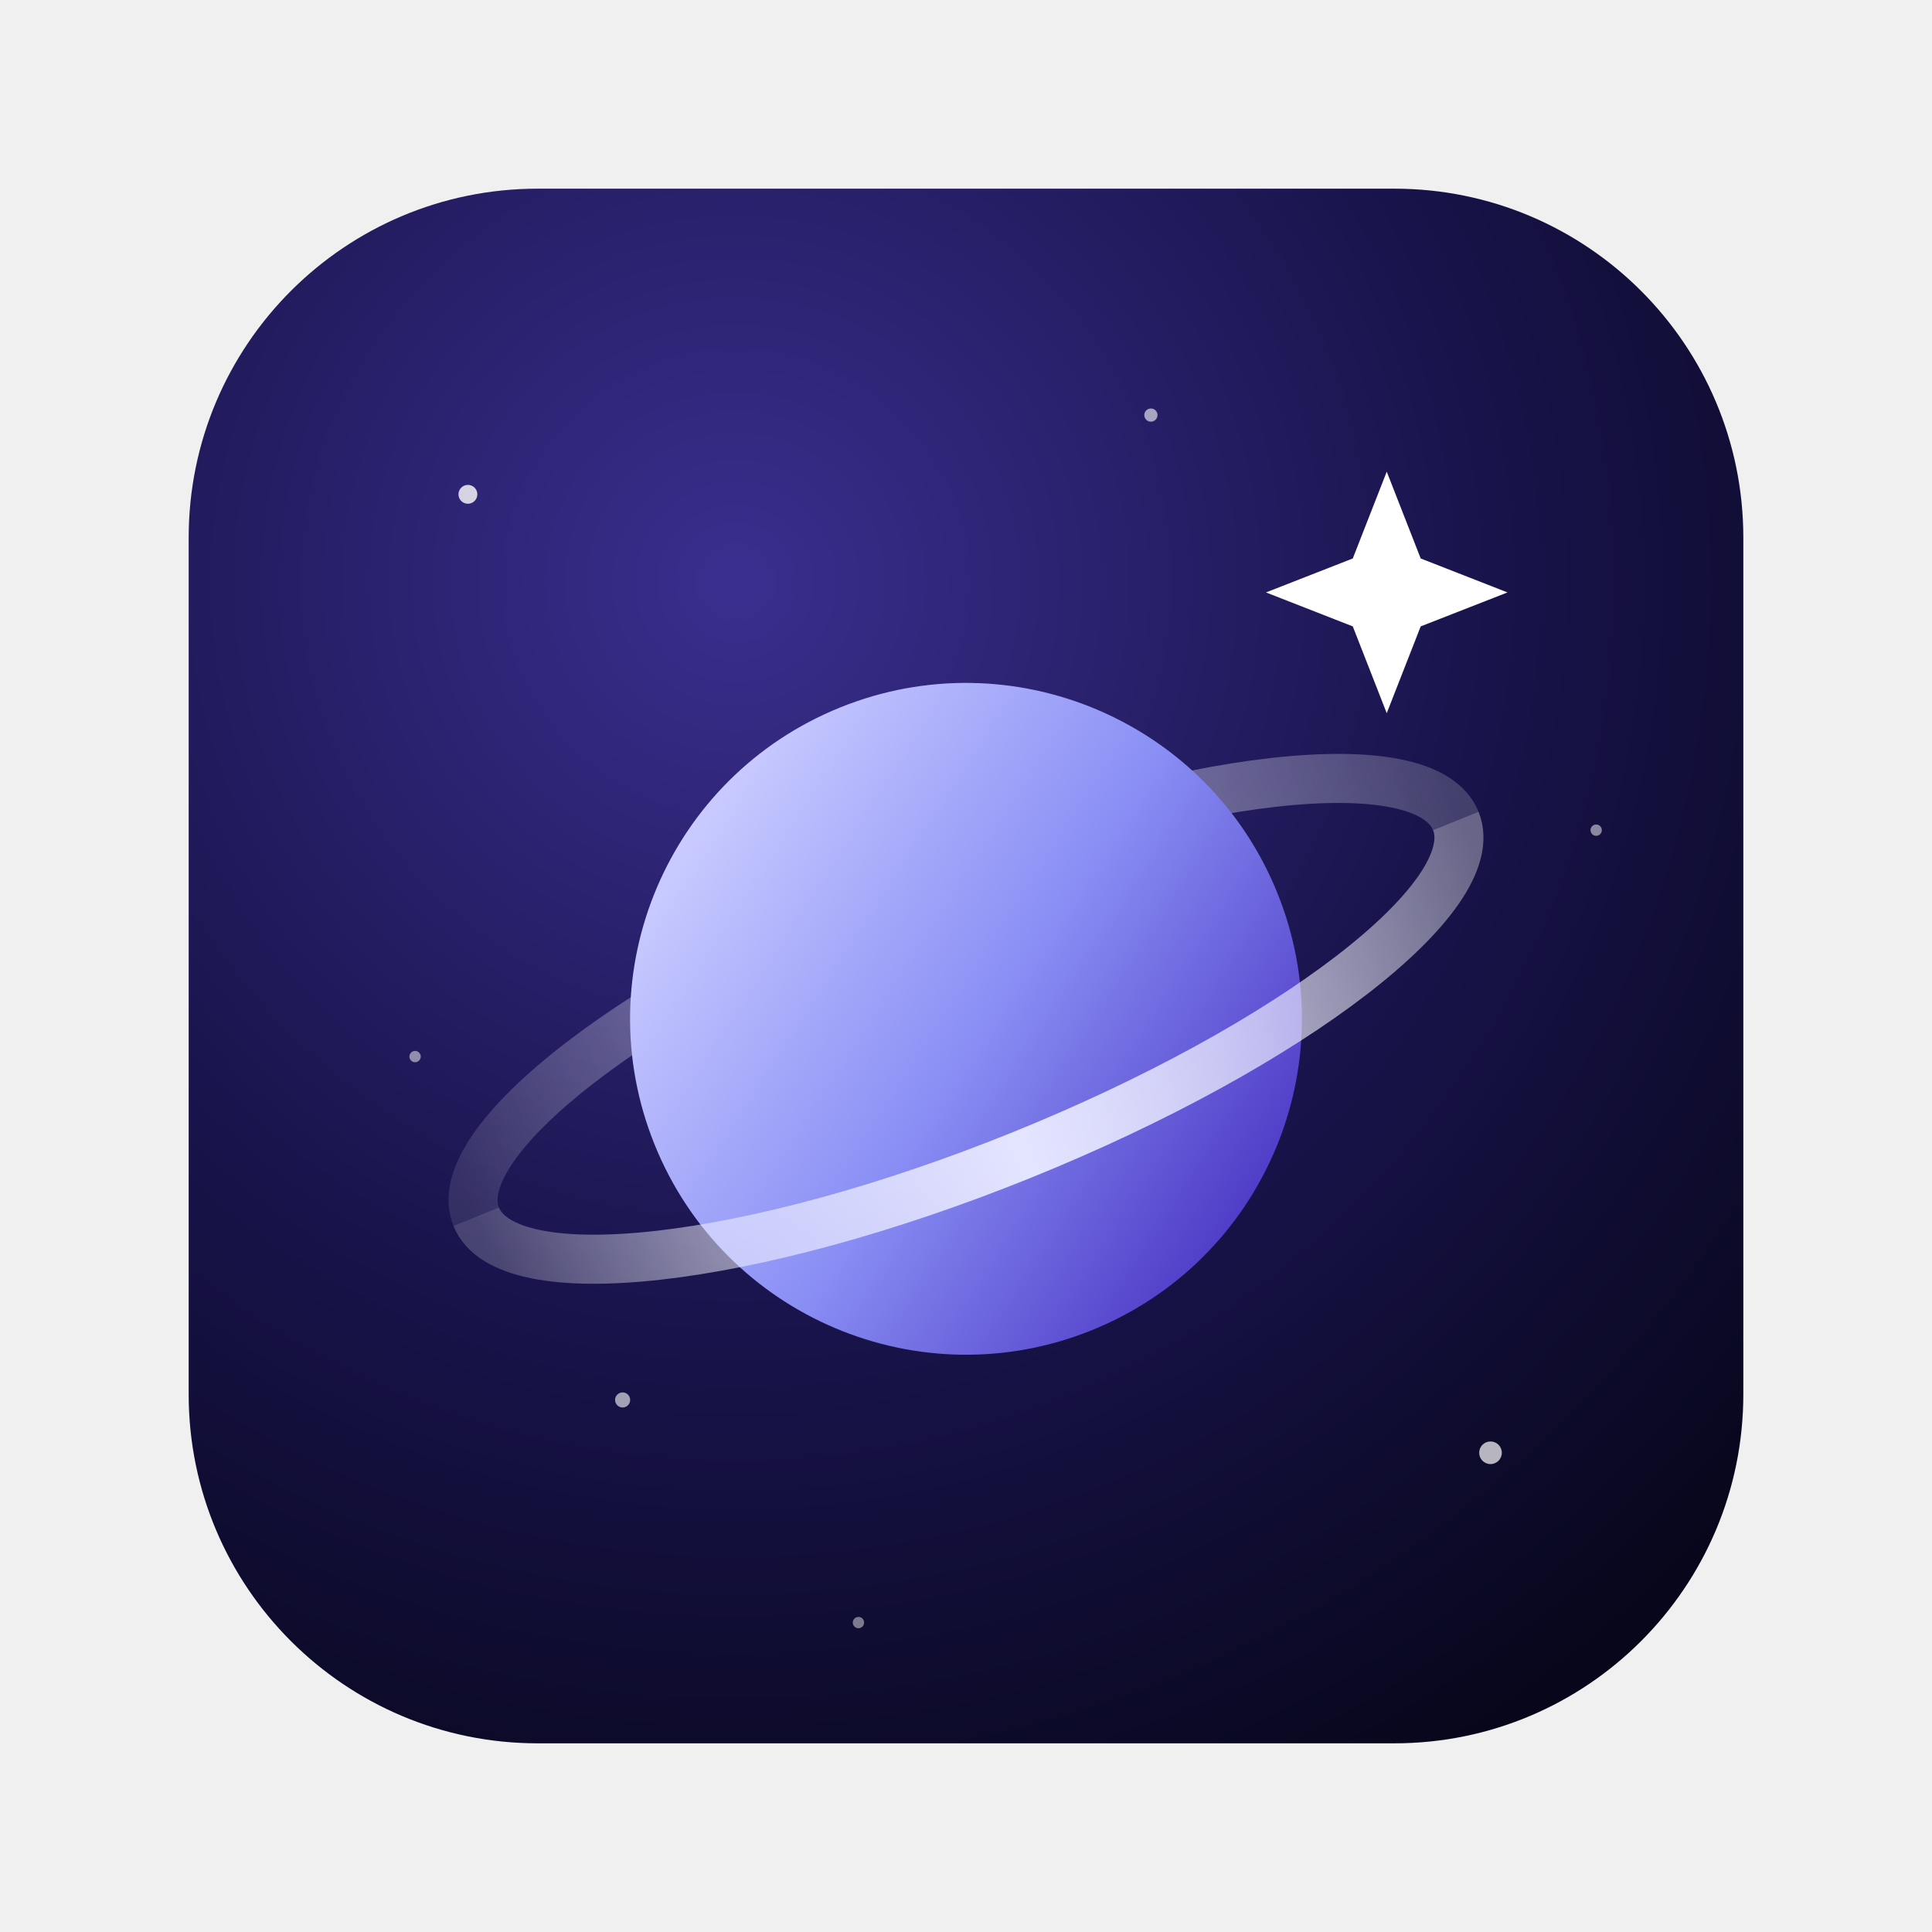
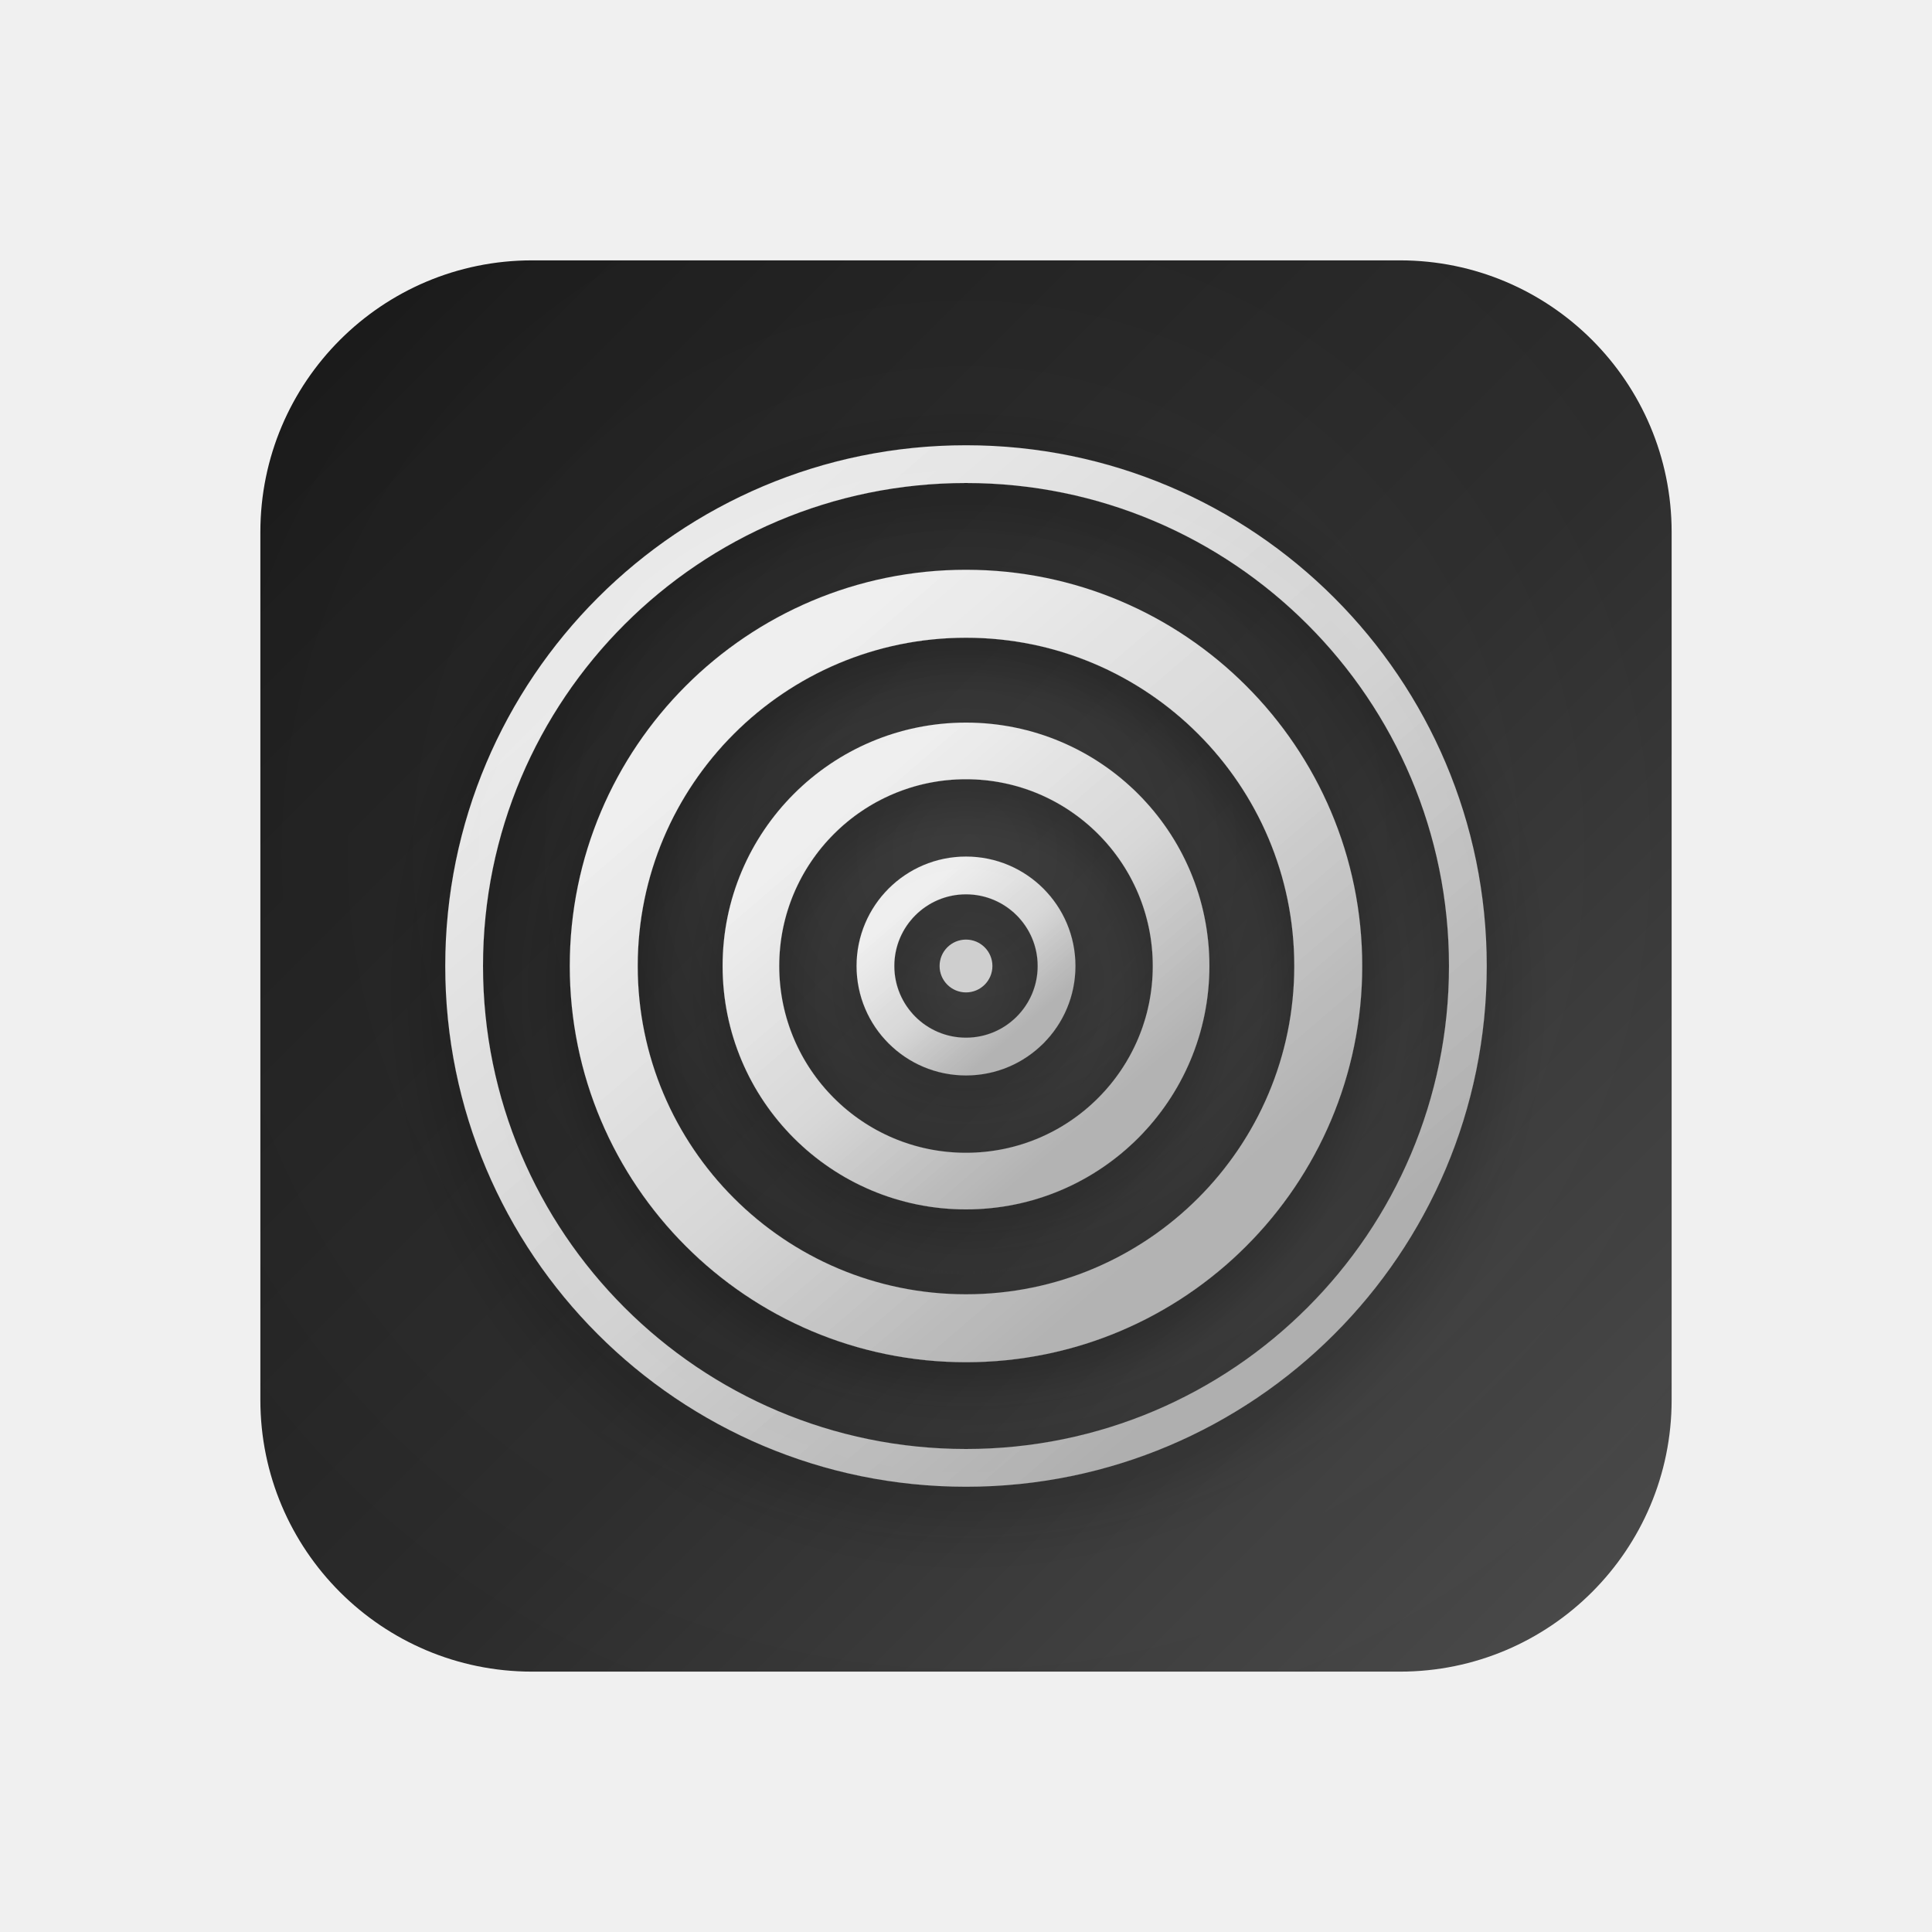
<svg xmlns="http://www.w3.org/2000/svg" width="1024" height="1024" viewBox="0 0 1024 1024">
  <defs>
-     <radialGradient id="space" cx="35%" cy="25%" r="90%">
-       <stop offset="0" stop-color="#3a2f8f" />
-       <stop offset="0.55" stop-color="#18134a" />
-       <stop offset="1" stop-color="#07061a" />
+     <linearGradient id="bg" x1="0" y1="0" x2="1" y2="1">
+       <stop offset="0" stop-color="#171717" />
+       <stop offset="0.55" stop-color="#2b2b2b" />
+       <stop offset="1" stop-color="#4d4d4d" />
+     </linearGradient>
+     <radialGradient id="glow" cx="50%" cy="42%" r="65%">
+       <stop offset="0" stop-color="#ffffff" stop-opacity="0.12" />
+       <stop offset="0.45" stop-color="#ffffff" stop-opacity="0.03" />
+       <stop offset="1" stop-color="#ffffff" stop-opacity="0" />
    </radialGradient>
-     <linearGradient id="planet" x1="0.2" y1="0.1" x2="0.8" y2="0.95">
-       <stop offset="0" stop-color="#c9cbff" />
-       <stop offset="0.5" stop-color="#8a8ff5" />
-       <stop offset="1" stop-color="#4b37c4" />
+     <linearGradient id="ring" x1="0.2" y1="0.15" x2="0.8" y2="0.85">
+       <stop offset="0" stop-color="#f2f2f2" />
+       <stop offset="0.55" stop-color="#d9d9d9" />
+       <stop offset="1" stop-color="#b5b5b5" />
    </linearGradient>
-     <linearGradient id="ring" x1="0" y1="0" x2="1" y2="0">
-       <stop offset="0" stop-color="#ffffff" stop-opacity="0.2" />
-       <stop offset="0.5" stop-color="#e4e5ff" />
-       <stop offset="1" stop-color="#ffffff" stop-opacity="0.35" />
-     </linearGradient>
-     <clipPath id="tile">
-       <rect x="100" y="100" width="824" height="824" rx="185" />
-     </clipPath>
+     <filter id="soft-shadow" x="-20%" y="-20%" width="140%" height="140%">
+       <feDropShadow dx="0" dy="12" stdDeviation="18" flood-color="#000000" flood-opacity="0.34" />
+     </filter>
  </defs>
-   <g clip-path="url(#tile)">
-     <rect x="100" y="100" width="824" height="824" fill="url(#space)" />
-     <g fill="#fff">
-       <circle cx="248" cy="262" r="5" opacity="0.8" />
-       <circle cx="330" cy="742" r="4" opacity="0.6" />
-       <circle cx="790" cy="770" r="6" opacity="0.7" />
-       <circle cx="220" cy="560" r="3" opacity="0.5" />
-       <circle cx="610" cy="220" r="3.5" opacity="0.6" />
-       <circle cx="846" cy="440" r="3" opacity="0.5" />
-       <circle cx="455" cy="860" r="3" opacity="0.45" />
-     </g>
-     <g transform="rotate(-22 512 540)">
-       <path d="M232 540 A280 78 0 0 1 792 540" fill="none" stroke="url(#ring)" stroke-width="26" opacity="0.55" />
-       <circle cx="512" cy="540" r="178" fill="url(#planet)" />
-       <path d="M792 540 A280 78 0 0 1 232 540" fill="none" stroke="url(#ring)" stroke-width="26" />
-     </g>
-     <path d="M735 250 l18 46 46 18 -46 18 -18 46 -18 -46 -46 -18 46 -18z" fill="#fff" />
+   <rect x="138" y="138" width="748" height="748" rx="144" fill="url(#bg)" />
+   <rect x="138" y="138" width="748" height="748" rx="144" fill="url(#glow)" />
+   <g fill="none" stroke="url(#ring)" filter="url(#soft-shadow)">
+     <circle cx="512" cy="512" r="266" stroke-width="20" opacity="0.95" />
+     <circle cx="512" cy="512" r="192" stroke-width="36" opacity="0.98" />
+     <circle cx="512" cy="512" r="114" stroke-width="30" opacity="0.98" />
+     <circle cx="512" cy="512" r="48" stroke-width="20" opacity="0.98" />
  </g>
+   <circle cx="512" cy="512" r="14" fill="#cfcfcf" />
</svg>
